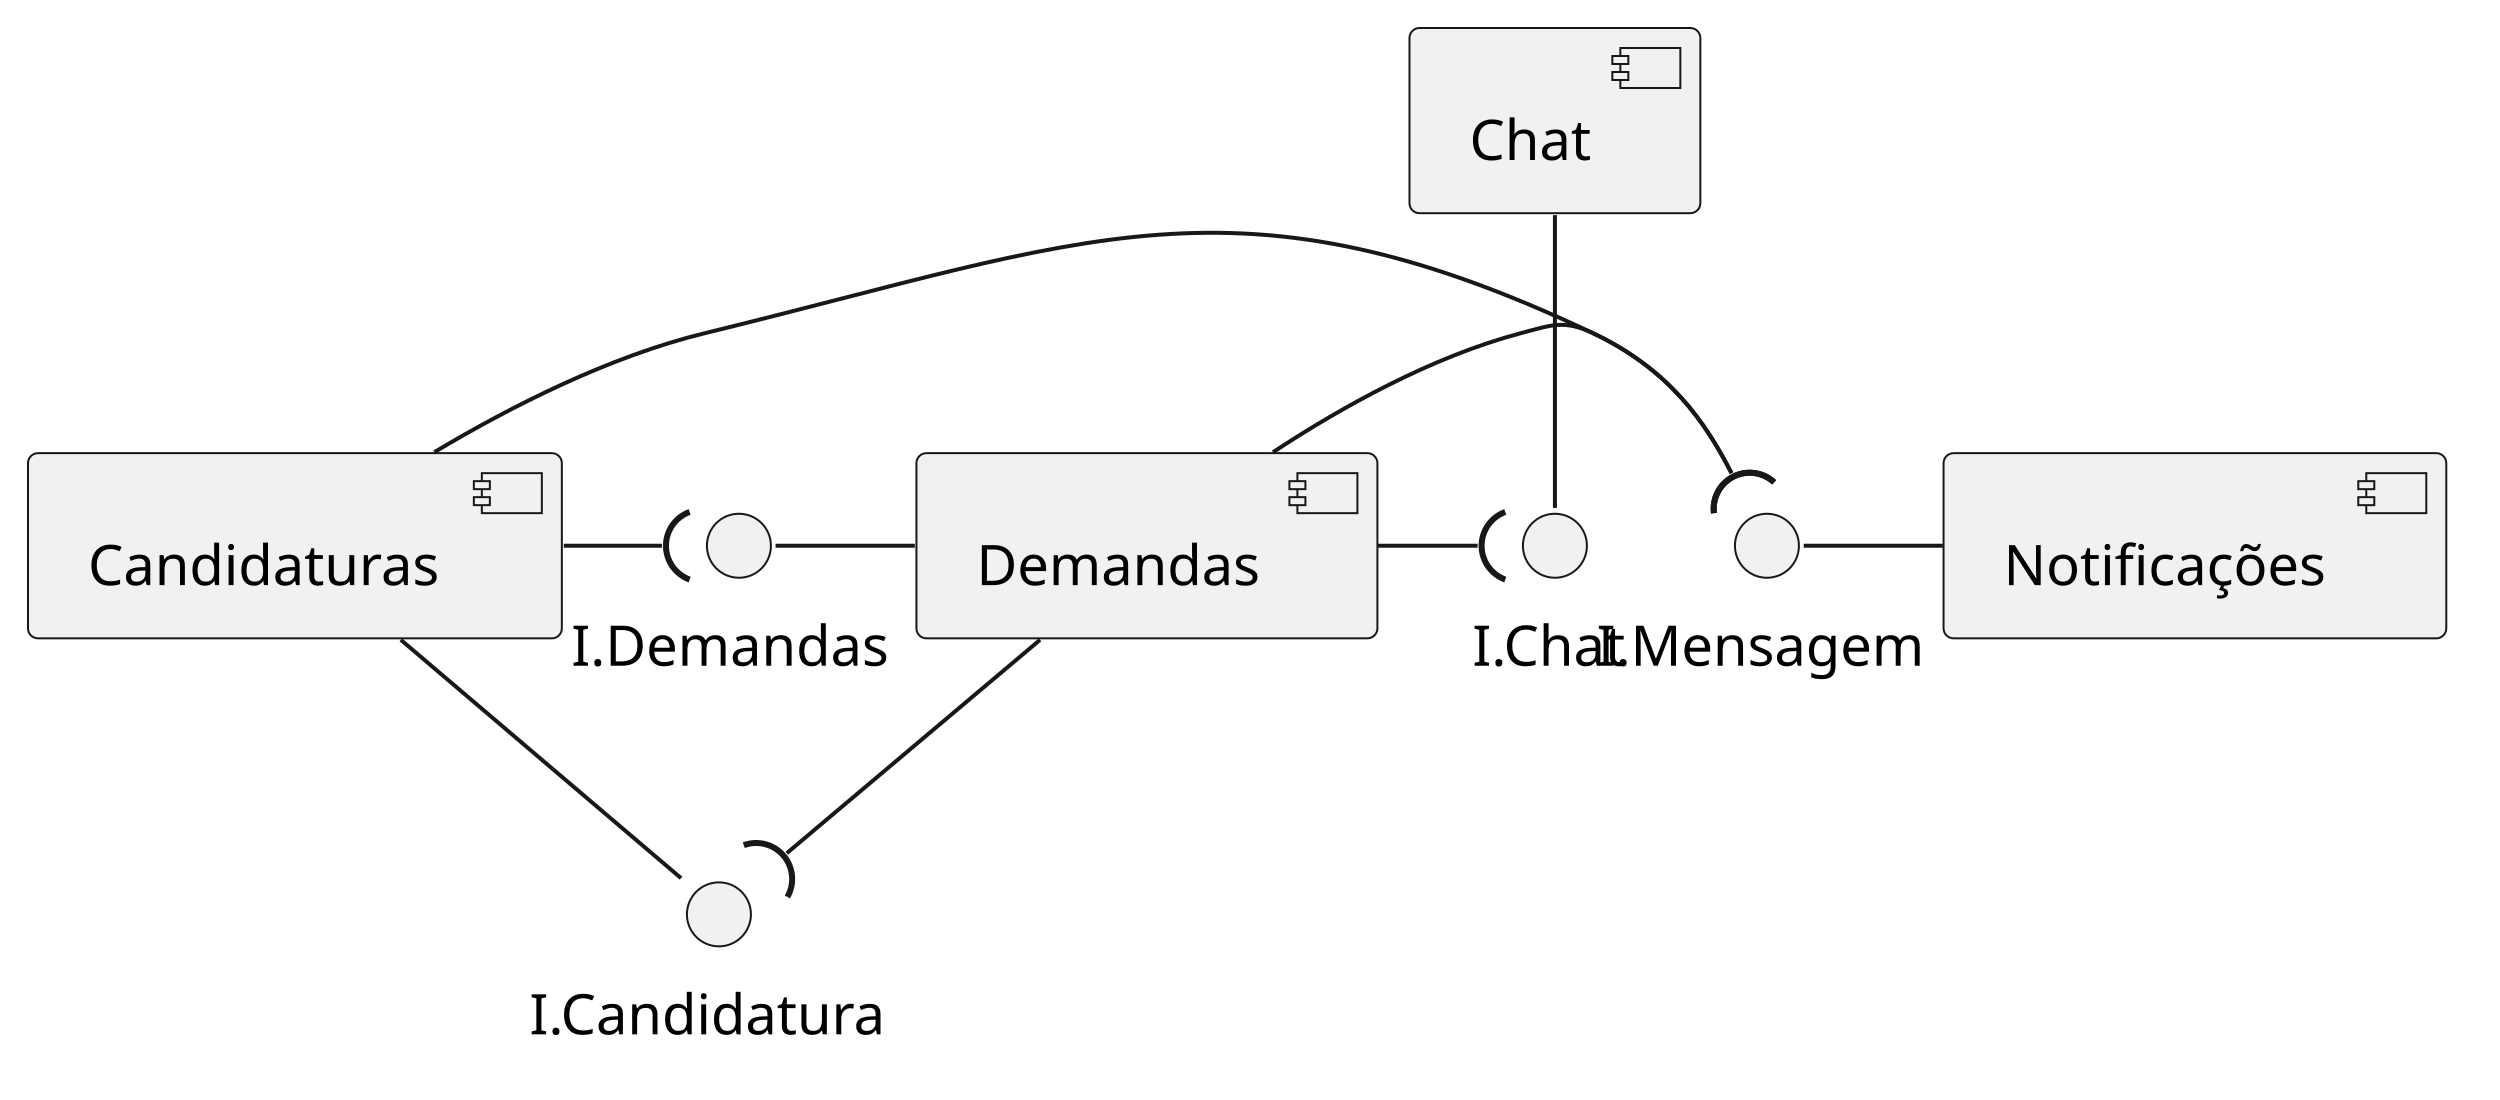
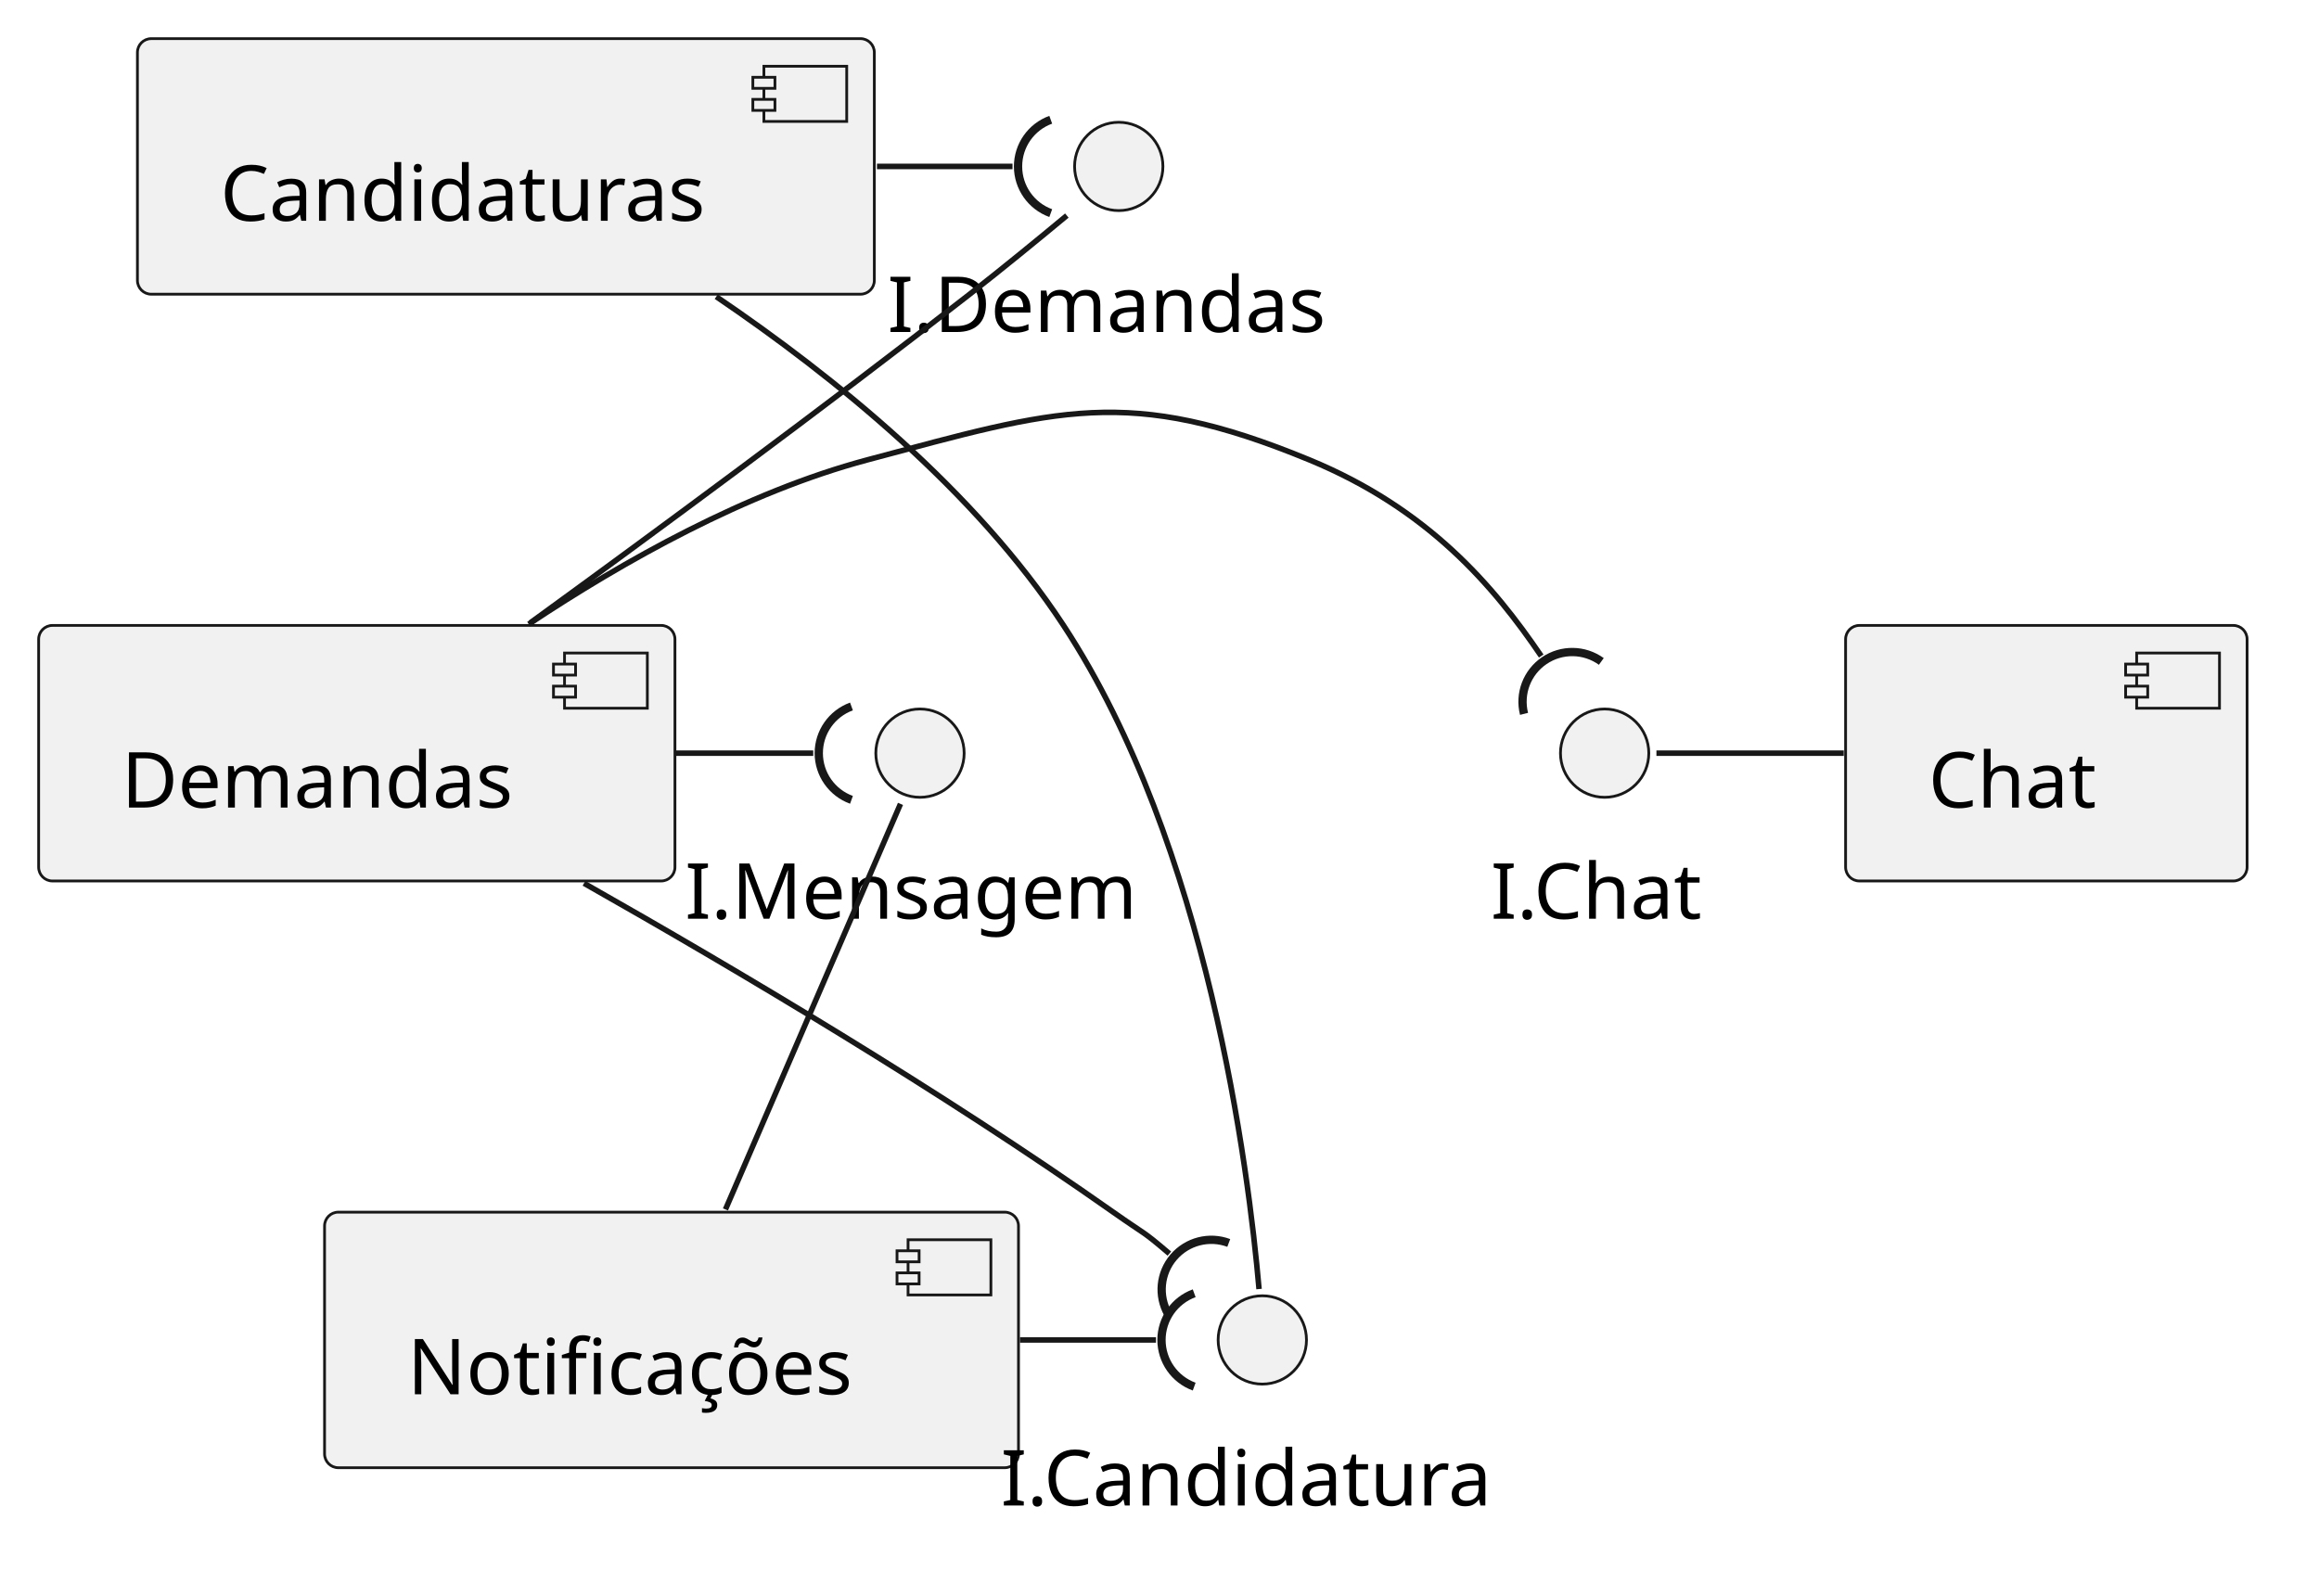
- <svg xmlns="http://www.w3.org/2000/svg" contentStyleType="text/css" data-diagram-type="DESCRIPTION" height="275px" preserveAspectRatio="none" style="width:625px;height:275px;background:#FFFFFF;" version="1.1" viewBox="0 0 625 275" width="625px" zoomAndPan="magnify">
+ <svg xmlns="http://www.w3.org/2000/svg" contentStyleType="text/css" data-diagram-type="DESCRIPTION" height="289px" preserveAspectRatio="none" style="width:420px;height:289px;background:#FFFFFF;" version="1.1" viewBox="0 0 420 289" width="420px" zoomAndPan="magnify">
  <defs />
  <g>
-     <g class="entity" data-qualified-name="IDem" data-source-line="4" id="ent0002">
-       <ellipse cx="184.73" cy="136.44" fill="#F1F1F1" rx="8" ry="8" style="stroke:#181818;stroke-width:0.5;" />
-       <text fill="#000000" font-family="sans-serif" font-size="14" lengthAdjust="spacing" textLength="83.822" x="142.819" y="166.435">I.Demandas</text>
+     <g class="entity" data-qualified-name="CompNot" data-source-line="6" id="ent0002">
+       <rect fill="#F1F1F1" height="46.297" rx="2.5" ry="2.5" style="stroke:#181818;stroke-width:0.5;" width="125.682" x="58.78" y="219.59" />
+       <rect fill="#F1F1F1" height="10" style="stroke:#181818;stroke-width:0.5;" width="15" x="164.462" y="224.59" />
+       <rect fill="#F1F1F1" height="2" style="stroke:#181818;stroke-width:0.5;" width="4" x="162.462" y="226.59" />
+       <rect fill="#F1F1F1" height="2" style="stroke:#181818;stroke-width:0.5;" width="4" x="162.462" y="230.59" />
+       <text fill="#000000" font-family="sans-serif" font-size="14" lengthAdjust="spacing" textLength="85.682" x="73.78" y="252.585">Notificações</text>
    </g>
-     <g class="entity" data-qualified-name="IChat" data-source-line="5" id="ent0003">
-       <ellipse cx="388.73" cy="136.44" fill="#F1F1F1" rx="8" ry="8" style="stroke:#181818;stroke-width:0.5;" />
-       <text fill="#000000" font-family="sans-serif" font-size="14" lengthAdjust="spacing" textLength="41.296" x="368.082" y="166.435">I.Chat</text>
+     <g class="entity" data-qualified-name="IMsg" data-source-line="7" id="ent0003">
+       <ellipse cx="166.62" cy="136.44" fill="#F1F1F1" rx="8" ry="8" style="stroke:#181818;stroke-width:0.5;" />
+       <text fill="#000000" font-family="sans-serif" font-size="14" lengthAdjust="spacing" textLength="85.155" x="124.042" y="166.435">I.Mensagem</text>
    </g>
-     <g class="entity" data-qualified-name="ICan" data-source-line="6" id="ent0004">
-       <ellipse cx="179.73" cy="228.59" fill="#F1F1F1" rx="8" ry="8" style="stroke:#181818;stroke-width:0.5;" />
-       <text fill="#000000" font-family="sans-serif" font-size="14" lengthAdjust="spacing" textLength="94.746" x="132.357" y="258.585">I.Candidatura</text>
+     <g class="entity" data-qualified-name="CompChat" data-source-line="8" id="ent0004">
+       <rect fill="#F1F1F1" height="46.297" rx="2.5" ry="2.5" style="stroke:#181818;stroke-width:0.5;" width="72.717" x="334.26" y="113.3" />
+       <rect fill="#F1F1F1" height="10" style="stroke:#181818;stroke-width:0.5;" width="15" x="386.977" y="118.3" />
+       <rect fill="#F1F1F1" height="2" style="stroke:#181818;stroke-width:0.5;" width="4" x="384.977" y="120.3" />
+       <rect fill="#F1F1F1" height="2" style="stroke:#181818;stroke-width:0.5;" width="4" x="384.977" y="124.3" />
+       <text fill="#000000" font-family="sans-serif" font-size="14" lengthAdjust="spacing" textLength="32.717" x="349.26" y="146.295">Chat</text>
    </g>
-     <g class="entity" data-qualified-name="IMsg" data-source-line="7" id="ent0005">
-       <ellipse cx="441.73" cy="136.44" fill="#F1F1F1" rx="8" ry="8" style="stroke:#181818;stroke-width:0.5;" />
-       <text fill="#000000" font-family="sans-serif" font-size="14" lengthAdjust="spacing" textLength="85.155" x="399.152" y="166.435">I.Mensagem</text>
+     <g class="entity" data-qualified-name="IChat" data-source-line="9" id="ent0005">
+       <ellipse cx="290.62" cy="136.44" fill="#F1F1F1" rx="8" ry="8" style="stroke:#181818;stroke-width:0.5;" />
+       <text fill="#000000" font-family="sans-serif" font-size="14" lengthAdjust="spacing" textLength="41.296" x="269.972" y="166.435">I.Chat</text>
    </g>
-     <g class="entity" data-qualified-name="CompDem" data-source-line="10" id="ent0006">
-       <rect fill="#F1F1F1" height="46.297" rx="2.5" ry="2.5" style="stroke:#181818;stroke-width:0.5;" width="115.243" x="229.11" y="113.29" />
-       <rect fill="#F1F1F1" height="10" style="stroke:#181818;stroke-width:0.5;" width="15" x="324.353" y="118.29" />
-       <rect fill="#F1F1F1" height="2" style="stroke:#181818;stroke-width:0.5;" width="4" x="322.353" y="120.29" />
-       <rect fill="#F1F1F1" height="2" style="stroke:#181818;stroke-width:0.5;" width="4" x="322.353" y="124.29" />
-       <text fill="#000000" font-family="sans-serif" font-size="14" lengthAdjust="spacing" textLength="75.243" x="244.11" y="146.285">Demandas</text>
+     <g class="entity" data-qualified-name="CompCan" data-source-line="10" id="ent0006">
+       <rect fill="#F1F1F1" height="46.297" rx="2.5" ry="2.5" style="stroke:#181818;stroke-width:0.5;" width="133.461" x="24.89" y="7" />
+       <rect fill="#F1F1F1" height="10" style="stroke:#181818;stroke-width:0.5;" width="15" x="138.351" y="12" />
+       <rect fill="#F1F1F1" height="2" style="stroke:#181818;stroke-width:0.5;" width="4" x="136.351" y="14" />
+       <rect fill="#F1F1F1" height="2" style="stroke:#181818;stroke-width:0.5;" width="4" x="136.351" y="18" />
+       <text fill="#000000" font-family="sans-serif" font-size="14" lengthAdjust="spacing" textLength="93.461" x="39.89" y="39.995">Candidaturas</text>
    </g>
-     <g class="entity" data-qualified-name="CompCan" data-source-line="11" id="ent0007">
-       <rect fill="#F1F1F1" height="46.297" rx="2.5" ry="2.5" style="stroke:#181818;stroke-width:0.5;" width="133.461" x="7" y="113.29" />
-       <rect fill="#F1F1F1" height="10" style="stroke:#181818;stroke-width:0.5;" width="15" x="120.461" y="118.29" />
-       <rect fill="#F1F1F1" height="2" style="stroke:#181818;stroke-width:0.5;" width="4" x="118.461" y="120.29" />
-       <rect fill="#F1F1F1" height="2" style="stroke:#181818;stroke-width:0.5;" width="4" x="118.461" y="124.29" />
-       <text fill="#000000" font-family="sans-serif" font-size="14" lengthAdjust="spacing" textLength="93.461" x="22" y="146.285">Candidaturas</text>
+     <g class="entity" data-qualified-name="ICan" data-source-line="11" id="ent0007">
+       <ellipse cx="228.62" cy="242.74" fill="#F1F1F1" rx="8" ry="8" style="stroke:#181818;stroke-width:0.5;" />
+       <text fill="#000000" font-family="sans-serif" font-size="14" lengthAdjust="spacing" textLength="94.746" x="181.247" y="272.735">I.Candidatura</text>
    </g>
-     <g class="entity" data-qualified-name="CompNot" data-source-line="12" id="ent0008">
-       <rect fill="#F1F1F1" height="46.297" rx="2.5" ry="2.5" style="stroke:#181818;stroke-width:0.5;" width="125.682" x="485.89" y="113.29" />
-       <rect fill="#F1F1F1" height="10" style="stroke:#181818;stroke-width:0.5;" width="15" x="591.572" y="118.29" />
-       <rect fill="#F1F1F1" height="2" style="stroke:#181818;stroke-width:0.5;" width="4" x="589.572" y="120.29" />
-       <rect fill="#F1F1F1" height="2" style="stroke:#181818;stroke-width:0.5;" width="4" x="589.572" y="124.29" />
-       <text fill="#000000" font-family="sans-serif" font-size="14" lengthAdjust="spacing" textLength="85.682" x="500.89" y="146.285">Notificações</text>
+     <g class="entity" data-qualified-name="CompDem" data-source-line="12" id="ent0008">
+       <rect fill="#F1F1F1" height="46.297" rx="2.5" ry="2.5" style="stroke:#181818;stroke-width:0.5;" width="115.243" x="7" y="113.3" />
+       <rect fill="#F1F1F1" height="10" style="stroke:#181818;stroke-width:0.5;" width="15" x="102.243" y="118.3" />
+       <rect fill="#F1F1F1" height="2" style="stroke:#181818;stroke-width:0.5;" width="4" x="100.243" y="120.3" />
+       <rect fill="#F1F1F1" height="2" style="stroke:#181818;stroke-width:0.5;" width="4" x="100.243" y="124.3" />
+       <text fill="#000000" font-family="sans-serif" font-size="14" lengthAdjust="spacing" textLength="75.243" x="22" y="146.295">Demandas</text>
    </g>
-     <g class="entity" data-qualified-name="CompChat" data-source-line="13" id="ent0009">
-       <rect fill="#F1F1F1" height="46.297" rx="2.5" ry="2.5" style="stroke:#181818;stroke-width:0.5;" width="72.717" x="352.37" y="7" />
-       <rect fill="#F1F1F1" height="10" style="stroke:#181818;stroke-width:0.5;" width="15" x="405.087" y="12" />
-       <rect fill="#F1F1F1" height="2" style="stroke:#181818;stroke-width:0.5;" width="4" x="403.087" y="14" />
-       <rect fill="#F1F1F1" height="2" style="stroke:#181818;stroke-width:0.5;" width="4" x="403.087" y="18" />
-       <text fill="#000000" font-family="sans-serif" font-size="14" lengthAdjust="spacing" textLength="32.717" x="367.37" y="39.995">Chat</text>
+     <g class="entity" data-qualified-name="IDem" data-source-line="13" id="ent0009">
+       <ellipse cx="202.62" cy="30.15" fill="#F1F1F1" rx="8" ry="8" style="stroke:#181818;stroke-width:0.5;" />
+       <text fill="#000000" font-family="sans-serif" font-size="14" lengthAdjust="spacing" textLength="83.822" x="160.709" y="60.145">I.Demandas</text>
    </g>
-     <g class="link" data-entity-1="ent0006" data-entity-2="ent0003" data-source-line="16" id="lnk10">
-       <path d="M344.5,136.44 C356.14,136.44 357.77,136.44 369.4,136.44" fill="none" id="CompDem-to-IChat" style="stroke:#181818;stroke-width:1;" />
-       <path d="M376.322,127.983 A9,9 0 0 0 376.322 144.897" fill="none" style="stroke:#181818;stroke-width:1.5;" />
+     <g class="link" data-entity-1="ent0005" data-entity-2="ent0004" data-link-type="association" data-source-line="16" id="lnk11">
+       <path d="M300,136.44 C311.31,136.44 322.62,136.44 333.93,136.44" fill="none" id="IChat-CompChat" style="stroke:#181818;stroke-width:1;" />
    </g>
-     <g class="link" data-entity-1="ent0006" data-entity-2="ent0004" data-source-line="17" id="lnk11">
-       <path d="M260.01,159.96 C236.86,179.46 212.337,200.115 196.686,213.305" fill="none" id="CompDem-to-ICan" style="stroke:#181818;stroke-width:1;" />
-       <path d="M196.844,224.233 A9,9 0 0 0 185.943 211.299" fill="none" style="stroke:#181818;stroke-width:1.5;" />
+     <g class="link" data-entity-1="ent0006" data-entity-2="ent0007" data-link-type="association" data-source-line="17" id="lnk12">
+       <path d="M129.72,53.74 C151.11,68.25 176.63,88.92 192.62,113.3 C218.79,153.19 226.15,212.05 228.03,233.52" fill="none" id="CompCan-ICan" style="stroke:#181818;stroke-width:1;" />
    </g>
-     <g class="link" data-entity-1="ent0006" data-entity-2="ent0005" data-source-line="18" id="lnk12">
-       <path d="M318.24,113.06 C335.57,101.66 358.03,89.16 380.23,83.29 C387.96,81.25 391,79.87 398.23,83.29 C417.41,92.38 426.396,105.627 432.866,118.277" fill="none" id="CompDem-to-IMsg" style="stroke:#181818;stroke-width:1;" />
-       <path d="M443.548,120.588 A9,9 0 0 0 428.489 128.291" fill="none" style="stroke:#181818;stroke-width:1.5;" />
+     <g class="link" data-entity-1="ent0006" data-entity-2="ent0009" data-source-line="18" id="lnk13">
+       <path d="M158.83,30.15 C170.35,30.15 171.87,30.15 183.38,30.15" fill="none" id="CompCan-to-IDem" style="stroke:#181818;stroke-width:1;" />
+       <path d="M190.302,21.693 A9,9 0 0 0 190.302 38.607" fill="none" style="stroke:#181818;stroke-width:1.5;" />
    </g>
-     <g class="link" data-entity-1="ent0002" data-entity-2="ent0006" data-link-type="association" data-source-line="19" id="lnk14">
-       <path d="M193.89,136.44 C205.5,136.44 217.1,136.44 228.71,136.44" fill="none" id="IDem-CompDem" style="stroke:#181818;stroke-width:1;" />
+     <g class="link" data-entity-1="ent0003" data-entity-2="ent0002" data-link-type="association" data-source-line="19" id="lnk15">
+       <path d="M163.09,145.63 C156.34,161.28 141.37,195.97 131.39,219.1" fill="none" id="IMsg-CompNot" style="stroke:#181818;stroke-width:1;" />
    </g>
-     <g class="link" data-entity-1="ent0009" data-entity-2="ent0003" data-link-type="association" data-source-line="20" id="lnk15">
-       <path d="M388.73,53.78 C388.73,76.78 388.73,111.22 388.73,126.99" fill="none" id="CompChat-IChat" style="stroke:#181818;stroke-width:1;" />
+     <g class="link" data-entity-1="ent0002" data-entity-2="ent0007" data-source-line="20" id="lnk16">
+       <path d="M184.73,242.74 C196.28,242.74 197.82,242.74 209.36,242.74" fill="none" id="CompNot-to-ICan" style="stroke:#181818;stroke-width:1;" />
+       <path d="M216.282,234.283 A9,9 0 0 0 216.282 251.197" fill="none" style="stroke:#181818;stroke-width:1.5;" />
    </g>
-     <g class="link" data-entity-1="ent0007" data-entity-2="ent0004" data-link-type="association" data-source-line="21" id="lnk16">
-       <path d="M100.21,159.96 C123.02,179.36 154.66,206.27 170.26,219.54" fill="none" id="CompCan-ICan" style="stroke:#181818;stroke-width:1;" />
+     <g class="link" data-entity-1="ent0008" data-entity-2="ent0005" data-source-line="21" id="lnk17">
+       <path d="M95.76,113.07 C112.9,101.67 135.11,89.17 157.12,83.3 C191.48,74.13 204.25,69.74 237.12,83.3 C258.67,92.18 270.506,106.125 279.136,118.845" fill="none" id="CompDem-to-IChat" style="stroke:#181818;stroke-width:1;" />
+       <path d="M290.02,119.825 A9,9 0 0 0 276.023 129.321" fill="none" style="stroke:#181818;stroke-width:1.5;" />
    </g>
-     <g class="link" data-entity-1="ent0007" data-entity-2="ent0002" data-source-line="22" id="lnk17">
-       <path d="M140.94,136.44 C152.46,136.44 153.97,136.44 165.49,136.44" fill="none" id="CompCan-to-IDem" style="stroke:#181818;stroke-width:1;" />
-       <path d="M172.412,127.983 A9,9 0 0 0 172.412 144.897" fill="none" style="stroke:#181818;stroke-width:1.5;" />
+     <g class="link" data-entity-1="ent0008" data-entity-2="ent0003" data-source-line="22" id="lnk18">
+       <path d="M122.4,136.44 C134.03,136.44 135.66,136.44 147.29,136.44" fill="none" id="CompDem-to-IMsg" style="stroke:#181818;stroke-width:1;" />
+       <path d="M154.212,127.983 A9,9 0 0 0 154.212 144.897" fill="none" style="stroke:#181818;stroke-width:1.5;" />
    </g>
-     <g class="link" data-entity-1="ent0007" data-entity-2="ent0005" data-source-line="23" id="lnk18">
-       <path d="M108.59,113.04 C127.68,101.63 152.28,89.13 176.23,83.29 C272.09,59.92 309.06,41.05 398.23,83.29 C417.41,92.38 426.396,105.627 432.866,118.277" fill="none" id="CompCan-to-IMsg" style="stroke:#181818;stroke-width:1;" />
-       <path d="M443.548,120.588 A9,9 0 0 0 428.489 128.291" fill="none" style="stroke:#181818;stroke-width:1.5;" />
+     <g class="link" data-entity-1="ent0008" data-entity-2="ent0007" data-source-line="23" id="lnk19">
+       <path d="M105.77,160.01 C133.51,175.73 170.56,197.72 201.62,219.59 C207.77,223.92 206.698,222.753 211.788,227.103" fill="none" id="CompDem-to-ICan" style="stroke:#181818;stroke-width:1;" />
+       <path d="M222.544,225.171 A9,9 0 0 0 211.555 238.029" fill="none" style="stroke:#181818;stroke-width:1.5;" />
    </g>
-     <g class="link" data-entity-1="ent0005" data-entity-2="ent0008" data-link-type="association" data-source-line="24" id="lnk20">
-       <path d="M450.93,136.44 C462.51,136.44 474.1,136.44 485.69,136.44" fill="none" id="IMsg-CompNot" style="stroke:#181818;stroke-width:1;" />
+     <g class="link" data-entity-1="ent0009" data-entity-2="ent0008" data-link-type="association" data-source-line="24" id="lnk21">
+       <path d="M193.22,39.05 C188.07,43.33 181.55,48.67 175.62,53.3 C149.15,73.93 118.43,96.56 96.03,112.84" fill="none" id="IDem-CompDem" style="stroke:#181818;stroke-width:1;" />
    </g>
  </g>
</svg>
